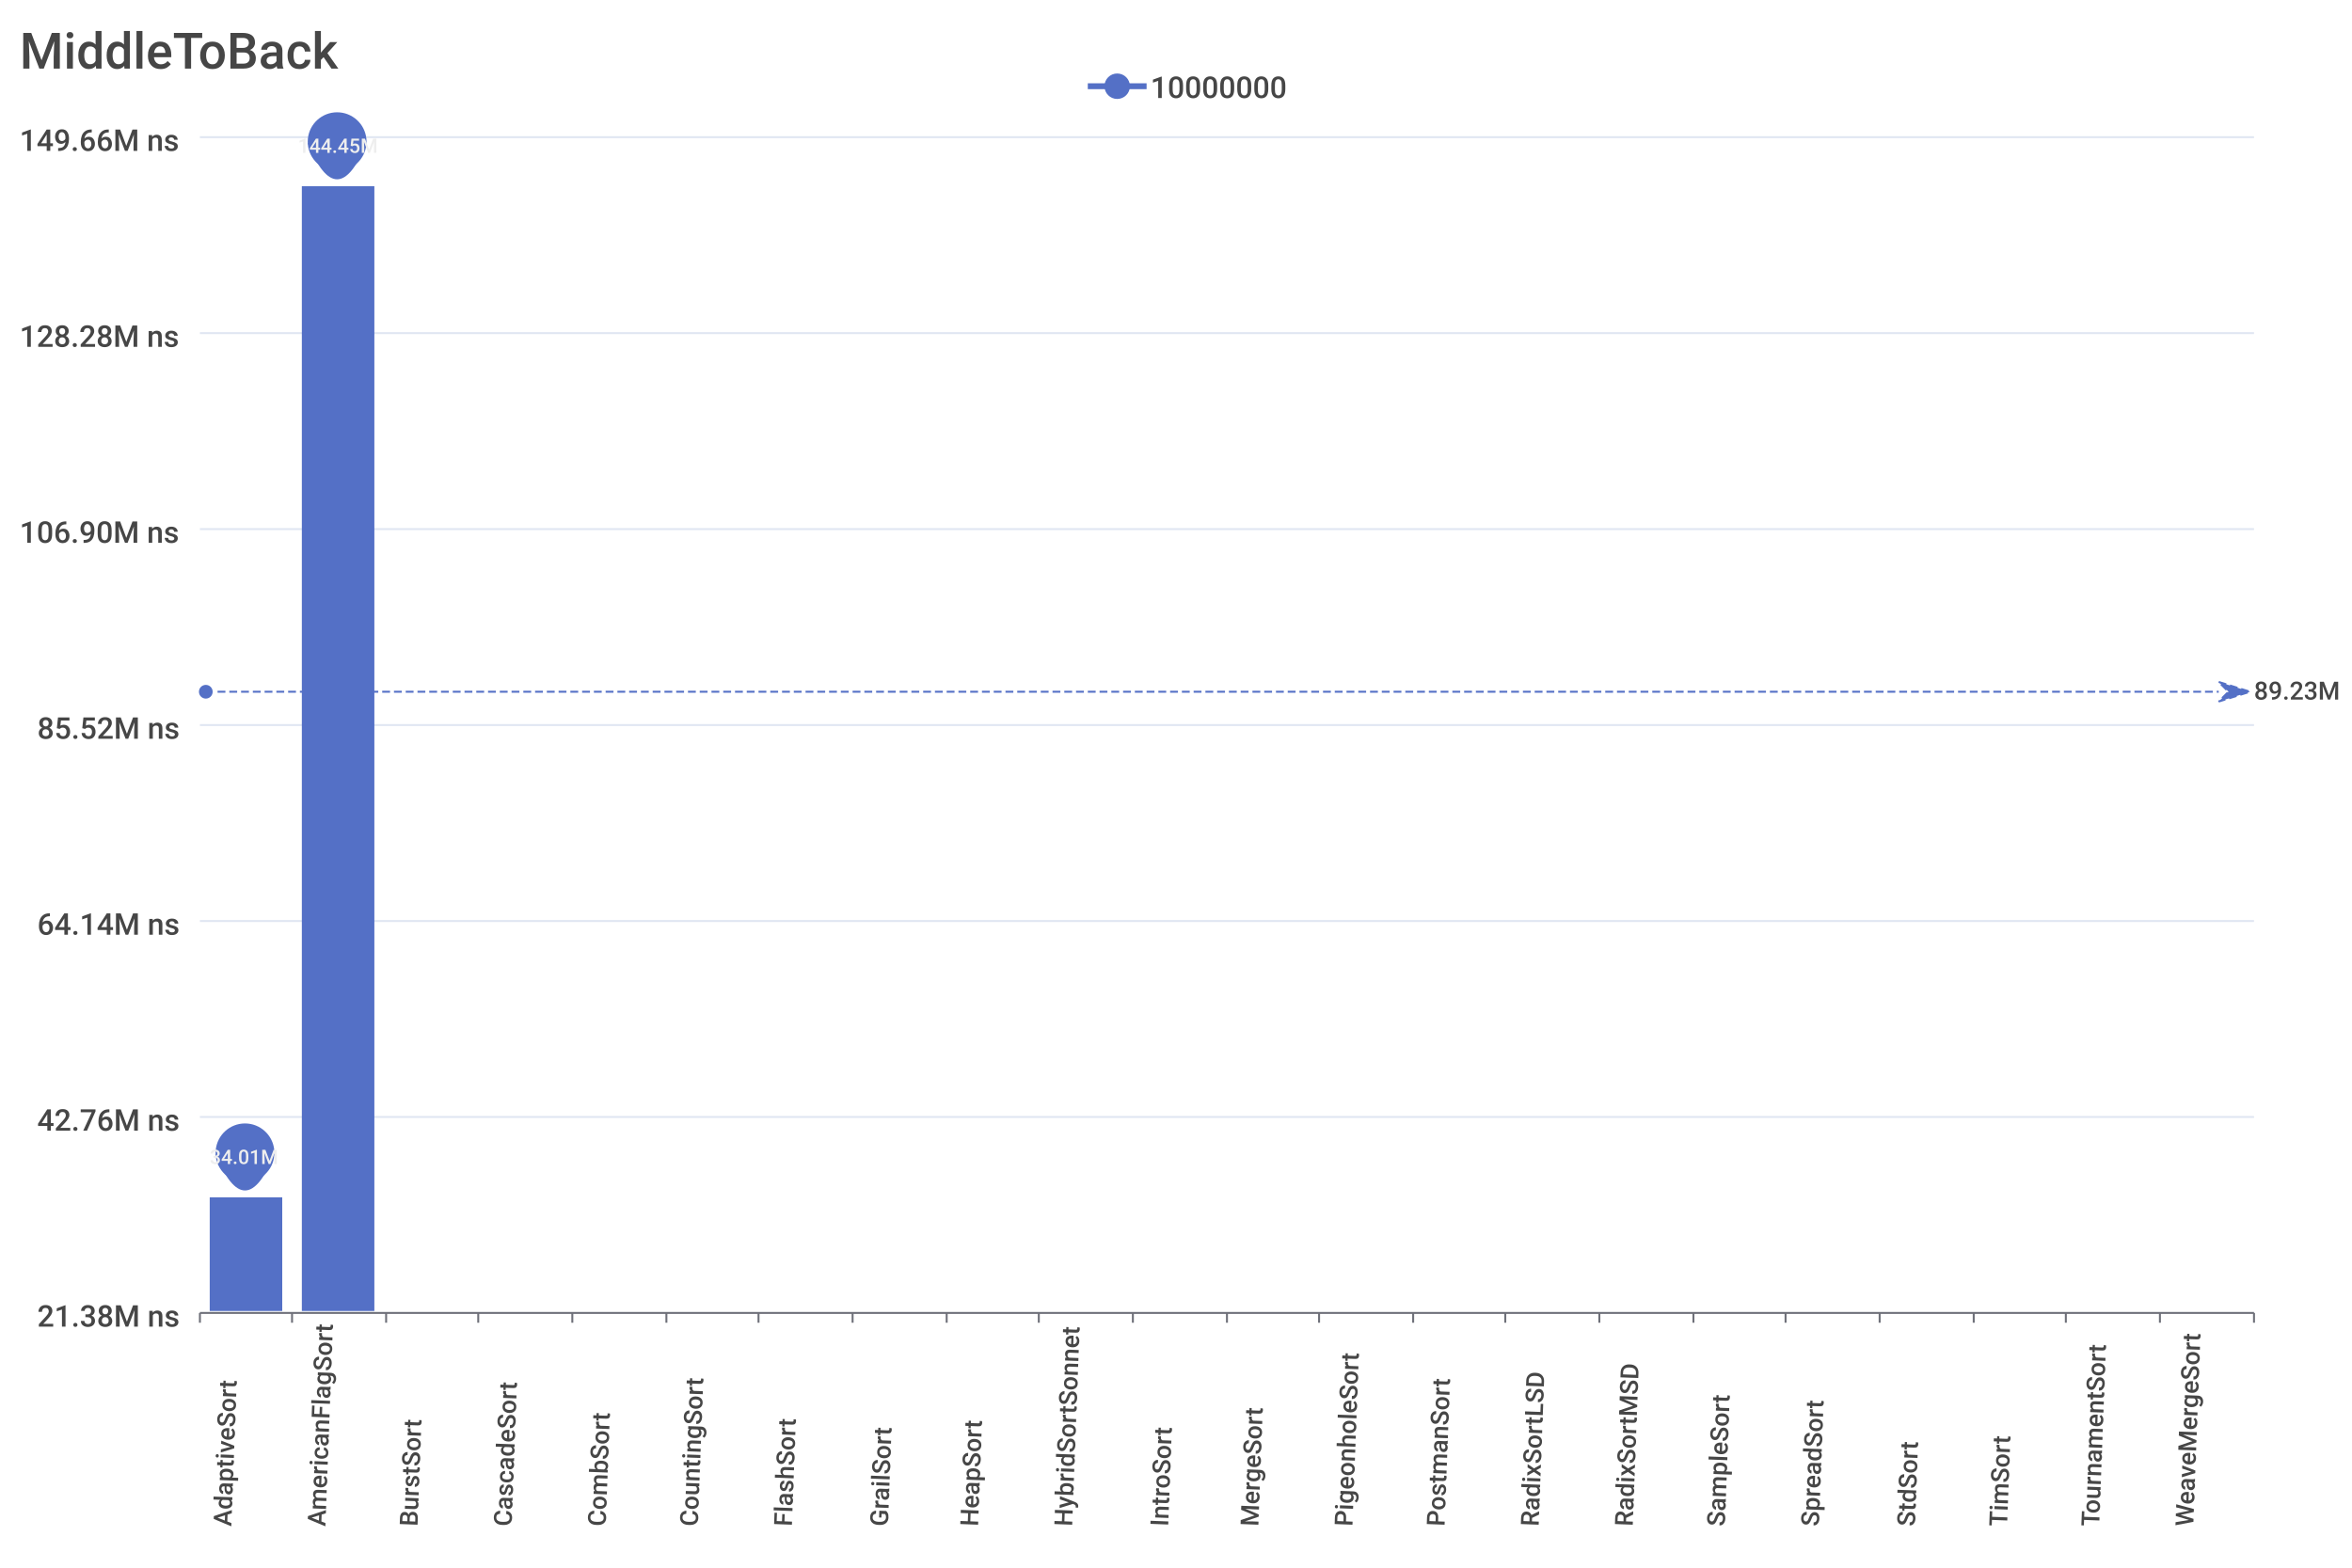
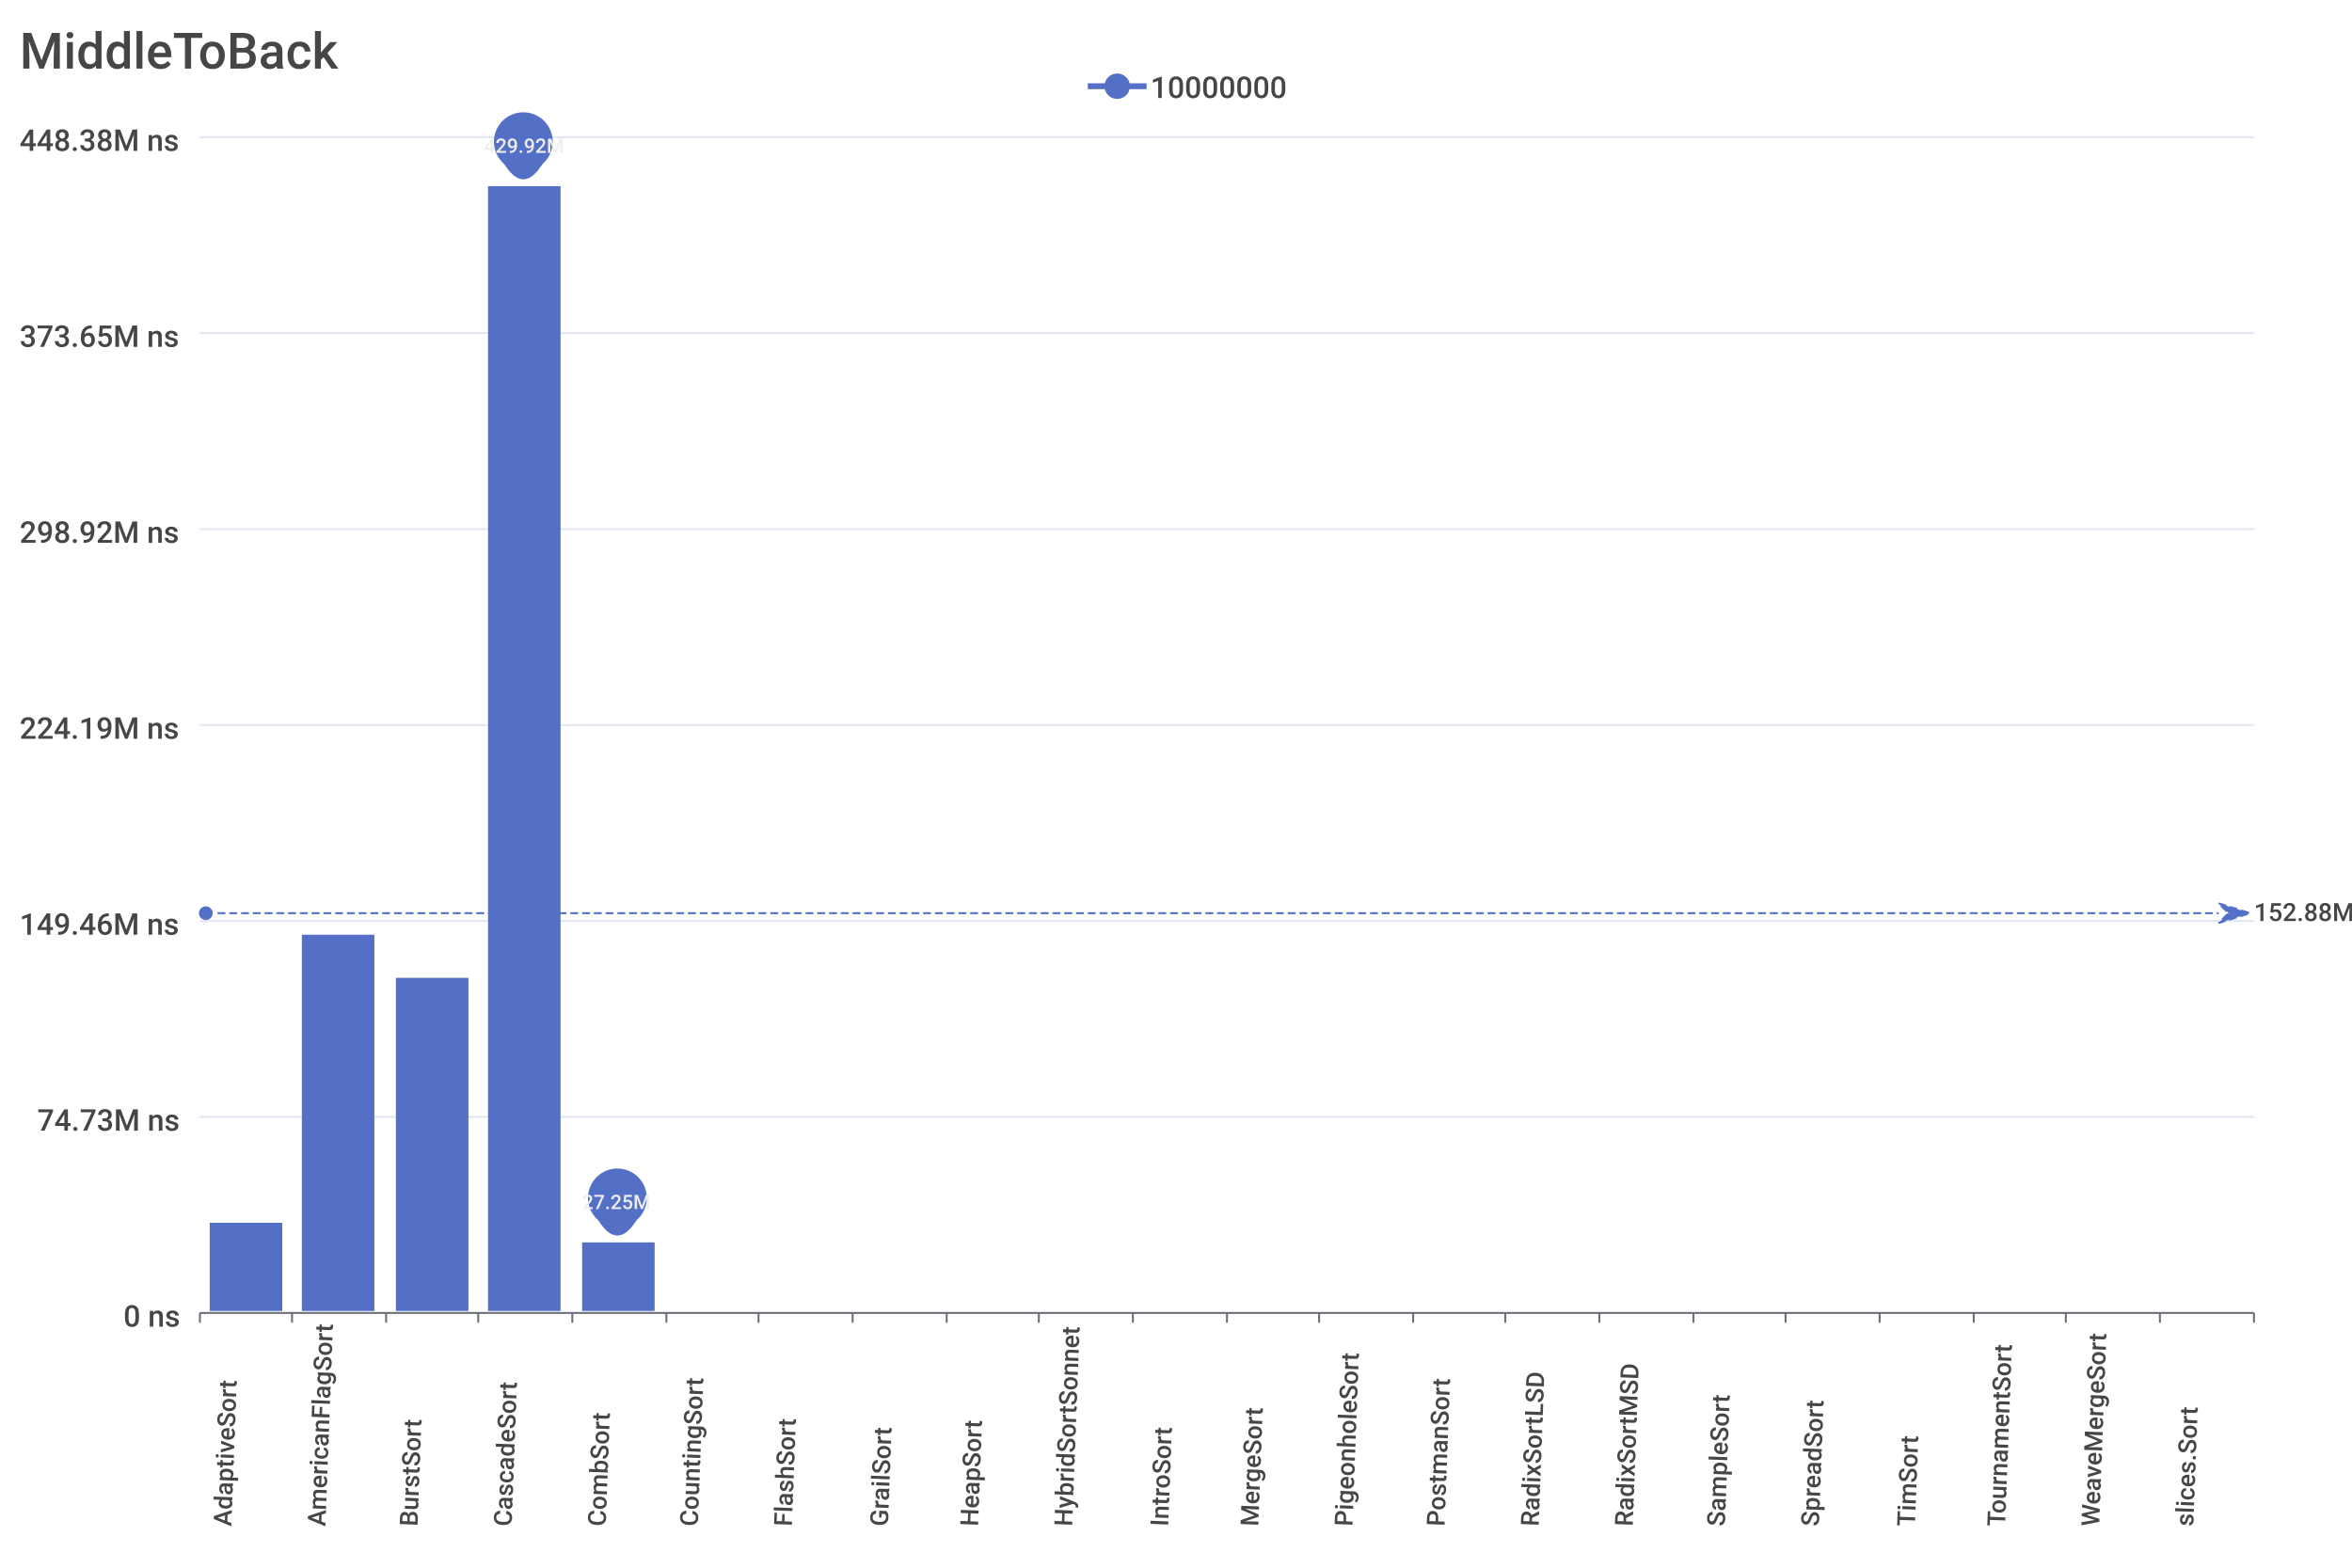
<svg xmlns="http://www.w3.org/2000/svg" width="1200" height="800">\n<path d="M 0 0 L 1200 0 L 1200 800 L 0 800 L 0 0" style="stroke-width:0;stroke:none;fill:rgba(255,255,255,1.0)" />
  <path d="M 555 44 L 585 44" style="stroke-width:3;stroke:rgba(84,112,198,1.0);fill:rgba(84,112,198,1.0)" />
  <circle cx="570" cy="44" r="5" style="stroke-width:3;stroke:rgba(84,112,198,1.0);fill:rgba(84,112,198,1.0)" />
  <path d="" style="stroke-width:3;stroke:rgba(84,112,198,1.0);fill:rgba(84,112,198,1.0)" />
  <text x="587" y="50" style="stroke-width:0;stroke:none;fill:rgba(70,70,70,1.0);font-size:15.3px;font-family:'Roboto Medium',sans-serif">10000000</text>
  <text x="10" y="35" style="stroke-width:0;stroke:none;fill:rgba(70,70,70,1.0);font-size:25.6px;font-family:'Roboto Medium',sans-serif">MiddleToBack</text>
-   <text x="10" y="77" style="stroke-width:0;stroke:none;fill:rgba(70,70,70,1.0);font-size:15.3px;font-family:'Roboto Medium',sans-serif">149.66M ns</text>
-   <text x="10" y="177" style="stroke-width:0;stroke:none;fill:rgba(70,70,70,1.0);font-size:15.3px;font-family:'Roboto Medium',sans-serif">128.28M ns</text>
-   <text x="10" y="277" style="stroke-width:0;stroke:none;fill:rgba(70,70,70,1.0);font-size:15.3px;font-family:'Roboto Medium',sans-serif">106.90M ns</text>
-   <text x="19" y="377" style="stroke-width:0;stroke:none;fill:rgba(70,70,70,1.0);font-size:15.3px;font-family:'Roboto Medium',sans-serif">85.52M ns</text>
-   <text x="19" y="477" style="stroke-width:0;stroke:none;fill:rgba(70,70,70,1.0);font-size:15.3px;font-family:'Roboto Medium',sans-serif">64.14M ns</text>
-   <text x="19" y="577" style="stroke-width:0;stroke:none;fill:rgba(70,70,70,1.0);font-size:15.3px;font-family:'Roboto Medium',sans-serif">42.76M ns</text>
-   <text x="19" y="677" style="stroke-width:0;stroke:none;fill:rgba(70,70,70,1.0);font-size:15.3px;font-family:'Roboto Medium',sans-serif">21.38M ns</text>
+   <text x="10" y="77" style="stroke-width:0;stroke:none;fill:rgba(70,70,70,1.0);font-size:15.3px;font-family:'Roboto Medium',sans-serif">448.38M ns</text>
+   <text x="10" y="177" style="stroke-width:0;stroke:none;fill:rgba(70,70,70,1.0);font-size:15.3px;font-family:'Roboto Medium',sans-serif">373.65M ns</text>
+   <text x="10" y="277" style="stroke-width:0;stroke:none;fill:rgba(70,70,70,1.0);font-size:15.3px;font-family:'Roboto Medium',sans-serif">298.92M ns</text>
+   <text x="10" y="377" style="stroke-width:0;stroke:none;fill:rgba(70,70,70,1.0);font-size:15.3px;font-family:'Roboto Medium',sans-serif">224.19M ns</text>
+   <text x="10" y="477" style="stroke-width:0;stroke:none;fill:rgba(70,70,70,1.0);font-size:15.3px;font-family:'Roboto Medium',sans-serif">149.46M ns</text>
+   <text x="19" y="577" style="stroke-width:0;stroke:none;fill:rgba(70,70,70,1.0);font-size:15.3px;font-family:'Roboto Medium',sans-serif">74.73M ns</text>
+   <text x="63" y="677" style="stroke-width:0;stroke:none;fill:rgba(70,70,70,1.0);font-size:15.3px;font-family:'Roboto Medium',sans-serif">0 ns</text>
  <path d="M 102 70 L 1150 70" style="stroke-width:1;stroke:rgba(224,230,242,1.0);fill:none" />
  <path d="M 102 170 L 1150 170" style="stroke-width:1;stroke:rgba(224,230,242,1.0);fill:none" />
  <path d="M 102 270 L 1150 270" style="stroke-width:1;stroke:rgba(224,230,242,1.0);fill:none" />
  <path d="M 102 370 L 1150 370" style="stroke-width:1;stroke:rgba(224,230,242,1.0);fill:none" />
  <path d="M 102 470 L 1150 470" style="stroke-width:1;stroke:rgba(224,230,242,1.0);fill:none" />
  <path d="M 102 570 L 1150 570" style="stroke-width:1;stroke:rgba(224,230,242,1.0);fill:none" />
  <path d="M 102 675 L 102 670" style="stroke-width:1;stroke:rgba(110,112,121,1.0);fill:none" />
  <path d="M 149 675 L 149 670" style="stroke-width:1;stroke:rgba(110,112,121,1.0);fill:none" />
  <path d="M 197 675 L 197 670" style="stroke-width:1;stroke:rgba(110,112,121,1.0);fill:none" />
  <path d="M 244 675 L 244 670" style="stroke-width:1;stroke:rgba(110,112,121,1.0);fill:none" />
  <path d="M 292 675 L 292 670" style="stroke-width:1;stroke:rgba(110,112,121,1.0);fill:none" />
  <path d="M 340 675 L 340 670" style="stroke-width:1;stroke:rgba(110,112,121,1.0);fill:none" />
  <path d="M 387 675 L 387 670" style="stroke-width:1;stroke:rgba(110,112,121,1.0);fill:none" />
  <path d="M 435 675 L 435 670" style="stroke-width:1;stroke:rgba(110,112,121,1.0);fill:none" />
  <path d="M 483 675 L 483 670" style="stroke-width:1;stroke:rgba(110,112,121,1.0);fill:none" />
  <path d="M 530 675 L 530 670" style="stroke-width:1;stroke:rgba(110,112,121,1.0);fill:none" />
  <path d="M 578 675 L 578 670" style="stroke-width:1;stroke:rgba(110,112,121,1.0);fill:none" />
  <path d="M 626 675 L 626 670" style="stroke-width:1;stroke:rgba(110,112,121,1.0);fill:none" />
  <path d="M 673 675 L 673 670" style="stroke-width:1;stroke:rgba(110,112,121,1.0);fill:none" />
  <path d="M 721 675 L 721 670" style="stroke-width:1;stroke:rgba(110,112,121,1.0);fill:none" />
  <path d="M 768 675 L 768 670" style="stroke-width:1;stroke:rgba(110,112,121,1.0);fill:none" />
  <path d="M 816 675 L 816 670" style="stroke-width:1;stroke:rgba(110,112,121,1.0);fill:none" />
  <path d="M 864 675 L 864 670" style="stroke-width:1;stroke:rgba(110,112,121,1.0);fill:none" />
  <path d="M 911 675 L 911 670" style="stroke-width:1;stroke:rgba(110,112,121,1.0);fill:none" />
  <path d="M 959 675 L 959 670" style="stroke-width:1;stroke:rgba(110,112,121,1.0);fill:none" />
  <path d="M 1007 675 L 1007 670" style="stroke-width:1;stroke:rgba(110,112,121,1.0);fill:none" />
  <path d="M 1054 675 L 1054 670" style="stroke-width:1;stroke:rgba(110,112,121,1.0);fill:none" />
  <path d="M 1102 675 L 1102 670" style="stroke-width:1;stroke:rgba(110,112,121,1.0);fill:none" />
  <path d="M 1150 675 L 1150 670" style="stroke-width:1;stroke:rgba(110,112,121,1.0);fill:none" />
  <path d="M 102 670 L 1150 670" style="stroke-width:1;stroke:rgba(110,112,121,1.0);fill:none" />
  <text x="118" y="779" style="stroke-width:0;stroke:none;fill:rgba(70,70,70,1.0);font-size:12.8px;font-family:'Roboto Medium',sans-serif" transform="rotate(272.15,118,779)">AdaptiveSort</text>
  <text x="166" y="779" style="stroke-width:0;stroke:none;fill:rgba(70,70,70,1.0);font-size:12.8px;font-family:'Roboto Medium',sans-serif" transform="rotate(272.15,166,779)">AmericanFlagSort</text>
  <text x="213" y="779" style="stroke-width:0;stroke:none;fill:rgba(70,70,70,1.0);font-size:12.8px;font-family:'Roboto Medium',sans-serif" transform="rotate(272.15,213,779)">BurstSort</text>
  <text x="261" y="779" style="stroke-width:0;stroke:none;fill:rgba(70,70,70,1.0);font-size:12.8px;font-family:'Roboto Medium',sans-serif" transform="rotate(272.15,261,779)">CascadeSort</text>
  <text x="309" y="779" style="stroke-width:0;stroke:none;fill:rgba(70,70,70,1.0);font-size:12.8px;font-family:'Roboto Medium',sans-serif" transform="rotate(272.15,309,779)">CombSort</text>
  <text x="356" y="779" style="stroke-width:0;stroke:none;fill:rgba(70,70,70,1.0);font-size:12.8px;font-family:'Roboto Medium',sans-serif" transform="rotate(272.15,356,779)">CountingSort</text>
  <text x="404" y="779" style="stroke-width:0;stroke:none;fill:rgba(70,70,70,1.0);font-size:12.8px;font-family:'Roboto Medium',sans-serif" transform="rotate(272.15,404,779)">FlashSort</text>
  <text x="453" y="779" style="stroke-width:0;stroke:none;fill:rgba(70,70,70,1.0);font-size:12.8px;font-family:'Roboto Medium',sans-serif" transform="rotate(272.15,453,779)">GrailSort</text>
  <text x="499" y="779" style="stroke-width:0;stroke:none;fill:rgba(70,70,70,1.0);font-size:12.8px;font-family:'Roboto Medium',sans-serif" transform="rotate(272.15,499,779)">HeapSort</text>
  <text x="547" y="779" style="stroke-width:0;stroke:none;fill:rgba(70,70,70,1.0);font-size:12.8px;font-family:'Roboto Medium',sans-serif" transform="rotate(272.15,547,779)">HybridSortSonnet</text>
  <text x="596" y="779" style="stroke-width:0;stroke:none;fill:rgba(70,70,70,1.0);font-size:12.8px;font-family:'Roboto Medium',sans-serif" transform="rotate(272.15,596,779)">IntroSort</text>
  <text x="642" y="779" style="stroke-width:0;stroke:none;fill:rgba(70,70,70,1.0);font-size:12.8px;font-family:'Roboto Medium',sans-serif" transform="rotate(272.15,642,779)">MergeSort</text>
  <text x="690" y="779" style="stroke-width:0;stroke:none;fill:rgba(70,70,70,1.0);font-size:12.8px;font-family:'Roboto Medium',sans-serif" transform="rotate(272.15,690,779)">PigeonholeSort</text>
  <text x="737" y="779" style="stroke-width:0;stroke:none;fill:rgba(70,70,70,1.0);font-size:12.8px;font-family:'Roboto Medium',sans-serif" transform="rotate(272.15,737,779)">PostmanSort</text>
  <text x="785" y="779" style="stroke-width:0;stroke:none;fill:rgba(70,70,70,1.0);font-size:12.8px;font-family:'Roboto Medium',sans-serif" transform="rotate(272.15,785,779)">RadixSortLSD</text>
  <text x="833" y="779" style="stroke-width:0;stroke:none;fill:rgba(70,70,70,1.0);font-size:12.8px;font-family:'Roboto Medium',sans-serif" transform="rotate(272.15,833,779)">RadixSortMSD</text>
  <text x="880" y="779" style="stroke-width:0;stroke:none;fill:rgba(70,70,70,1.0);font-size:12.8px;font-family:'Roboto Medium',sans-serif" transform="rotate(272.15,880,779)">SampleSort</text>
  <text x="928" y="779" style="stroke-width:0;stroke:none;fill:rgba(70,70,70,1.0);font-size:12.8px;font-family:'Roboto Medium',sans-serif" transform="rotate(272.15,928,779)">SpreadSort</text>
-   <text x="977" y="779" style="stroke-width:0;stroke:none;fill:rgba(70,70,70,1.0);font-size:12.8px;font-family:'Roboto Medium',sans-serif" transform="rotate(272.15,977,779)">StdSort</text>
-   <text x="1024" y="779" style="stroke-width:0;stroke:none;fill:rgba(70,70,70,1.0);font-size:12.8px;font-family:'Roboto Medium',sans-serif" transform="rotate(272.15,1024,779)">TimSort</text>
-   <text x="1071" y="779" style="stroke-width:0;stroke:none;fill:rgba(70,70,70,1.0);font-size:12.8px;font-family:'Roboto Medium',sans-serif" transform="rotate(272.15,1071,779)">TournamentSort</text>
-   <text x="1119" y="779" style="stroke-width:0;stroke:none;fill:rgba(70,70,70,1.0);font-size:12.8px;font-family:'Roboto Medium',sans-serif" transform="rotate(272.15,1119,779)">WeaveMergeSort</text>
-   <path d="M 107 611 L 144 611 L 144 669 L 107 669 L 107 611" style="stroke-width:0;stroke:none;fill:rgba(84,112,198,1.0)" />
-   <path d="M 154 95 L 191 95 L 191 669 L 154 669 L 154 95" style="stroke-width:0;stroke:none;fill:rgba(84,112,198,1.0)" />
-   <path d="M 169 87 A 15 15 330.00 1 1 175 87 L 172 73 Z" style="stroke-width:0;stroke:none;fill:rgba(84,112,198,1.0)" />
-   <path d="M 157 73 Q172,110 187,73 Z" style="stroke-width:0;stroke:none;fill:rgba(84,112,198,1.0)" />
-   <text x="152" y="78" style="stroke-width:0;stroke:none;fill:rgba(238,238,238,1.0);font-size:10.2px;font-family:'Roboto Medium',sans-serif">144.45M</text>
-   <path d="M 122 603 A 15 15 330.00 1 1 128 603 L 125 589 Z" style="stroke-width:0;stroke:none;fill:rgba(84,112,198,1.0)" />
-   <path d="M 110 589 Q125,626 140,589 Z" style="stroke-width:0;stroke:none;fill:rgba(84,112,198,1.0)" />
-   <text x="107" y="594" style="stroke-width:0;stroke:none;fill:rgba(238,238,238,1.0);font-size:10.2px;font-family:'Roboto Medium',sans-serif">34.01M</text>
-   <circle cx="105" cy="353" r="3" style="stroke-width:1;stroke:rgba(84,112,198,1.0);fill:rgba(84,112,198,1.0)" />
+   <text x="977" y="779" style="stroke-width:0;stroke:none;fill:rgba(70,70,70,1.0);font-size:12.8px;font-family:'Roboto Medium',sans-serif" transform="rotate(272.15,977,779)">TimSort</text>
+   <text x="1023" y="779" style="stroke-width:0;stroke:none;fill:rgba(70,70,70,1.0);font-size:12.8px;font-family:'Roboto Medium',sans-serif" transform="rotate(272.15,1023,779)">TournamentSort</text>
+   <text x="1071" y="779" style="stroke-width:0;stroke:none;fill:rgba(70,70,70,1.0);font-size:12.8px;font-family:'Roboto Medium',sans-serif" transform="rotate(272.15,1071,779)">WeaveMergeSort</text>
+   <text x="1119" y="779" style="stroke-width:0;stroke:none;fill:rgba(70,70,70,1.0);font-size:12.8px;font-family:'Roboto Medium',sans-serif" transform="rotate(272.15,1119,779)">slices.Sort</text>
+   <path d="M 107 624 L 144 624 L 144 669 L 107 669 L 107 624" style="stroke-width:0;stroke:none;fill:rgba(84,112,198,1.0)" />
+   <path d="M 154 477 L 191 477 L 191 669 L 154 669 L 154 477" style="stroke-width:0;stroke:none;fill:rgba(84,112,198,1.0)" />
+   <path d="M 202 499 L 239 499 L 239 669 L 202 669 L 202 499" style="stroke-width:0;stroke:none;fill:rgba(84,112,198,1.0)" />
+   <path d="M 249 95 L 286 95 L 286 669 L 249 669 L 249 95" style="stroke-width:0;stroke:none;fill:rgba(84,112,198,1.0)" />
+   <path d="M 297 634 L 334 634 L 334 669 L 297 669 L 297 634" style="stroke-width:0;stroke:none;fill:rgba(84,112,198,1.0)" />
+   <path d="M 264 87 A 15 15 330.00 1 1 270 87 L 267 73 Z" style="stroke-width:0;stroke:none;fill:rgba(84,112,198,1.0)" />
+   <path d="M 252 73 Q267,110 282,73 Z" style="stroke-width:0;stroke:none;fill:rgba(84,112,198,1.0)" />
+   <text x="247" y="78" style="stroke-width:0;stroke:none;fill:rgba(238,238,238,1.0);font-size:10.2px;font-family:'Roboto Medium',sans-serif">429.92M</text>
+   <path d="M 312 626 A 15 15 330.00 1 1 318 626 L 315 612 Z" style="stroke-width:0;stroke:none;fill:rgba(84,112,198,1.0)" />
+   <path d="M 300 612 Q315,649 330,612 Z" style="stroke-width:0;stroke:none;fill:rgba(84,112,198,1.0)" />
+   <text x="297" y="617" style="stroke-width:0;stroke:none;fill:rgba(238,238,238,1.0);font-size:10.2px;font-family:'Roboto Medium',sans-serif">27.25M</text>
+   <circle cx="105" cy="466" r="3" style="stroke-width:1;stroke:rgba(84,112,198,1.0);fill:rgba(84,112,198,1.0)" />
  <path stroke-dasharray="4.0, 2.0" d="" style="stroke-width:1;stroke:rgba(84,112,198,1.0);fill:rgba(84,112,198,1.0)" />
-   <path stroke-dasharray="4.0, 2.0" d="M 111 353 L 1132 353" style="stroke-width:1;stroke:rgba(84,112,198,1.0);fill:rgba(84,112,198,1.0)" />
-   <path stroke-dasharray="4.0, 2.0" d="M 1132 348 L 1148 353 L 1132 358 L 1137 353 L 1132 348" style="stroke-width:1;stroke:rgba(84,112,198,1.0);fill:rgba(84,112,198,1.0)" />
-   <text x="1150" y="357" style="stroke-width:0;stroke:none;fill:rgba(70,70,70,1.0);font-size:12.8px;font-family:'Roboto Medium',sans-serif">89.23M</text>
+   <path stroke-dasharray="4.0, 2.0" d="M 111 466 L 1132 466" style="stroke-width:1;stroke:rgba(84,112,198,1.0);fill:rgba(84,112,198,1.0)" />
+   <path stroke-dasharray="4.0, 2.0" d="M 1132 461 L 1148 466 L 1132 471 L 1137 466 L 1132 461" style="stroke-width:1;stroke:rgba(84,112,198,1.0);fill:rgba(84,112,198,1.0)" />
+   <text x="1150" y="470" style="stroke-width:0;stroke:none;fill:rgba(70,70,70,1.0);font-size:12.8px;font-family:'Roboto Medium',sans-serif">152.88M</text>
</svg>
